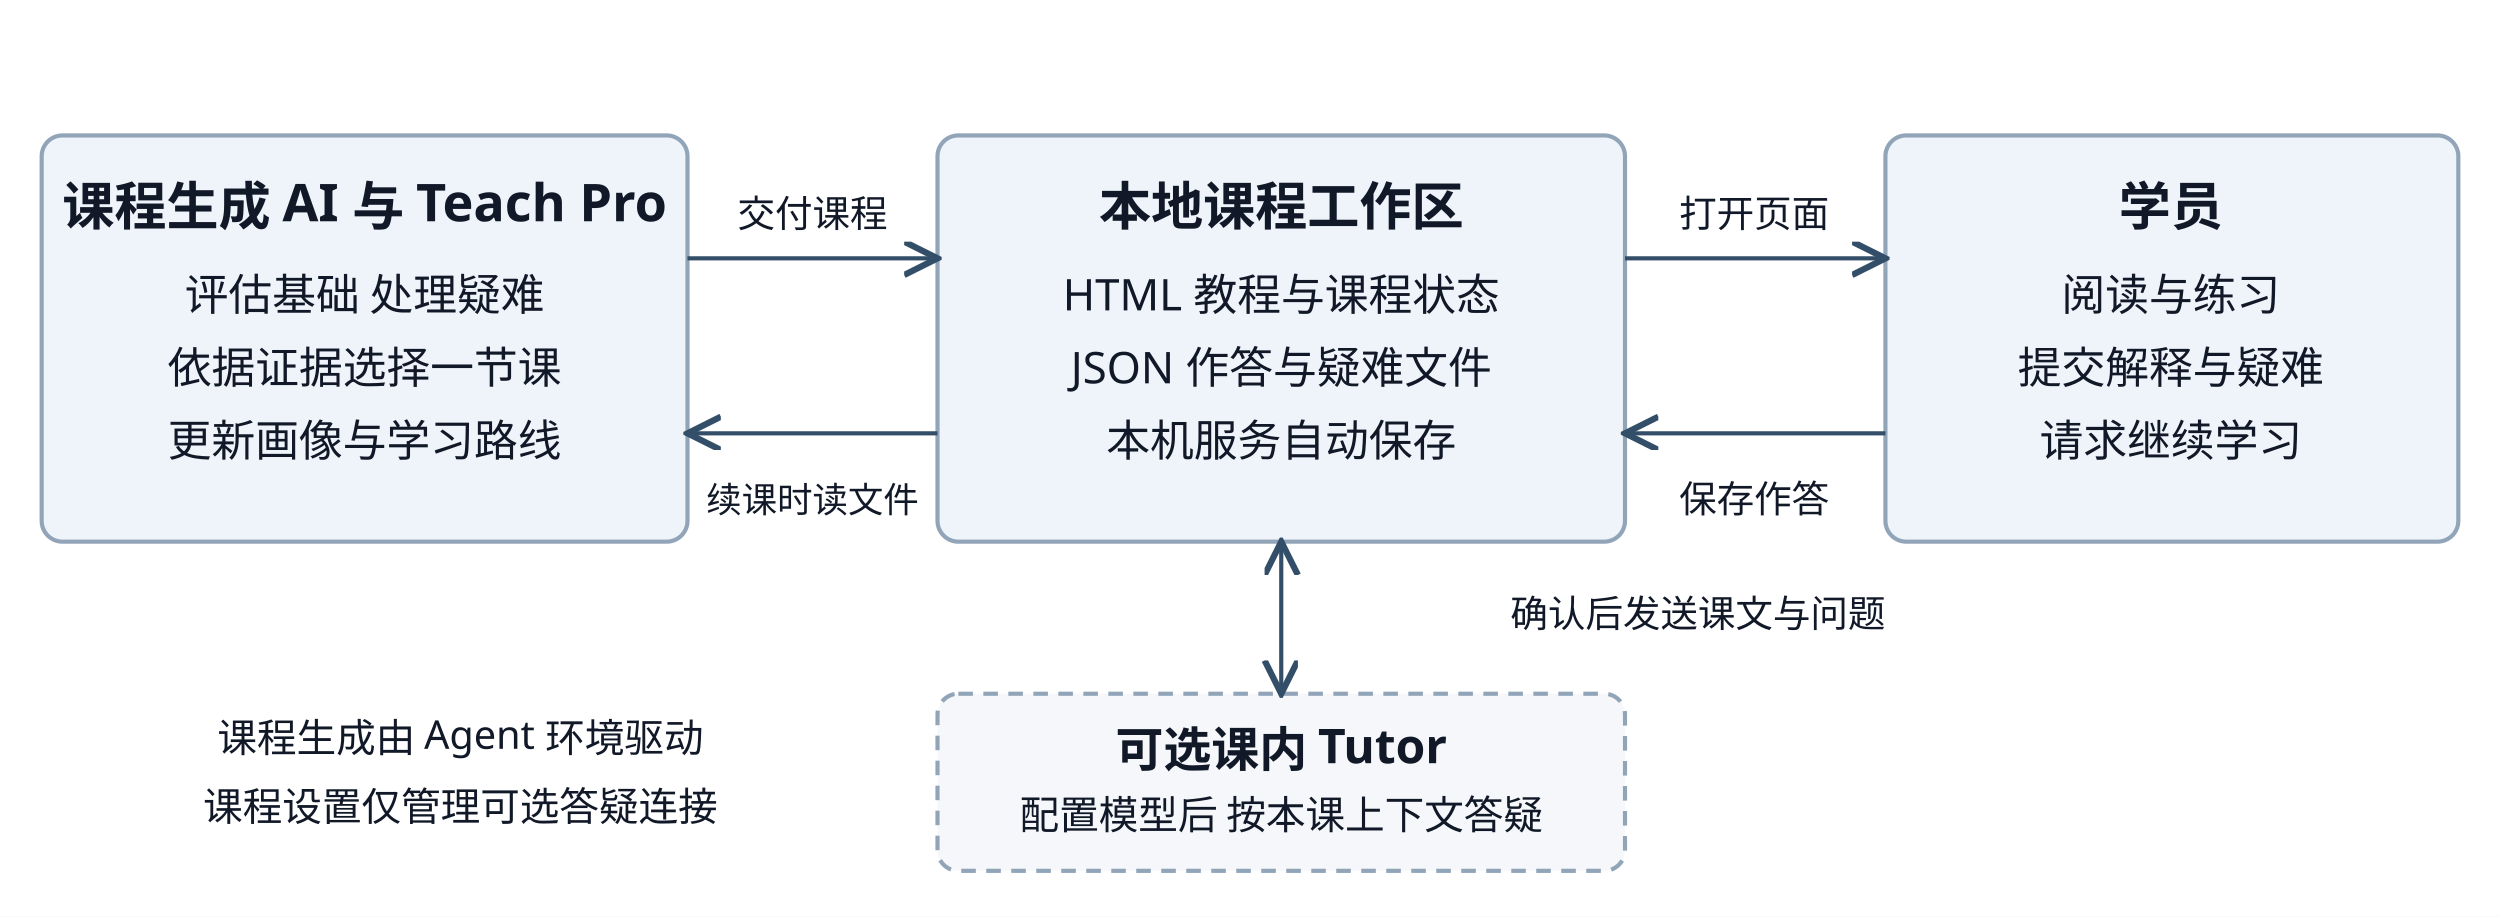
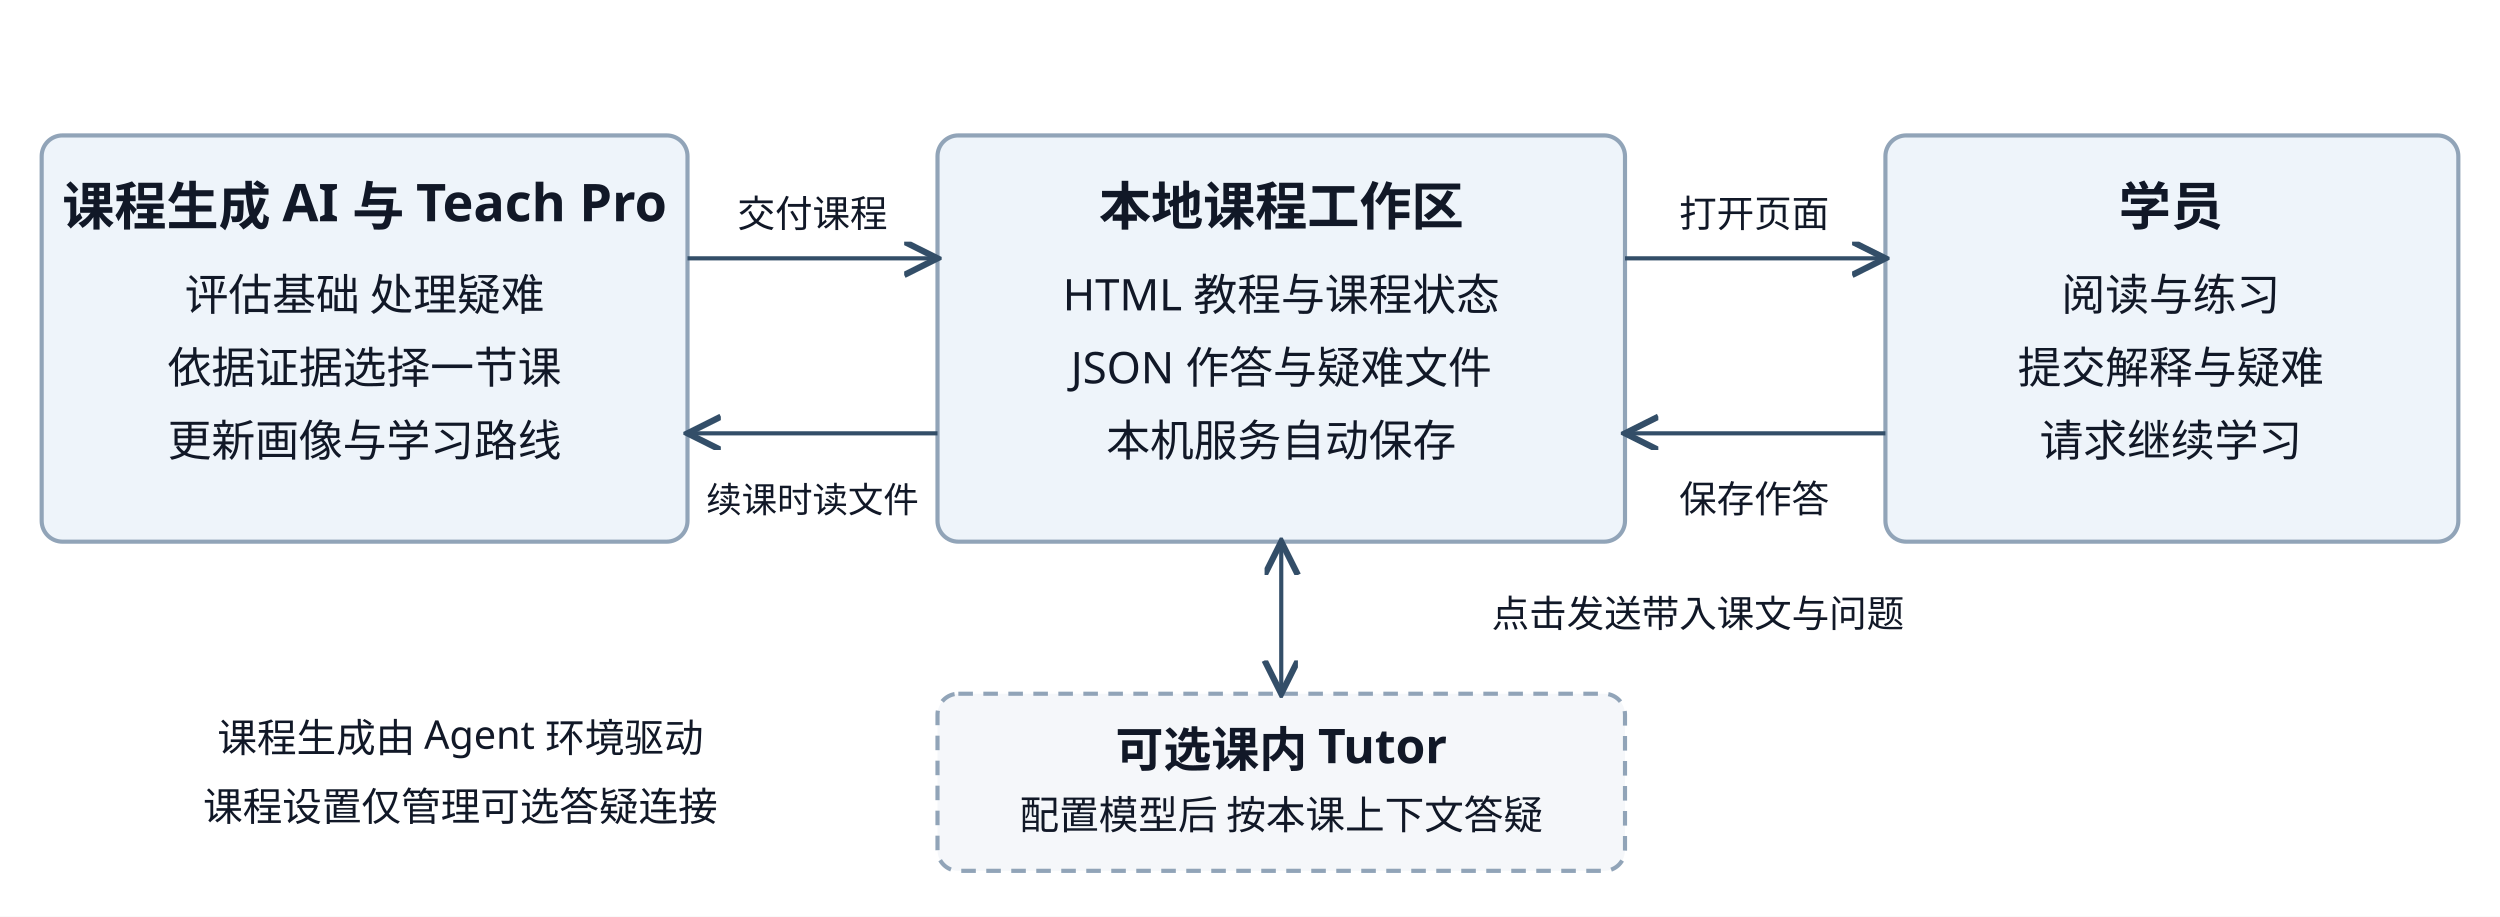
<svg xmlns="http://www.w3.org/2000/svg" width="1200" height="440" viewBox="0 0 1200 440">
  <defs>
    <marker id="arrow" markerWidth="9" markerHeight="9" refX="8" refY="4" orient="auto-start-reverse">
      <path d="M0 0 L8 4 L0 8" fill="none" stroke="#334e68" stroke-width="1.5" />
    </marker>
  </defs>
  <rect width="1200" height="440" fill="white" />
  <g font-family="Microsoft YaHei, sans-serif" fill="#111827" text-anchor="middle">
    <rect x="20" y="65" width="310" height="195" rx="10" fill="#eef4fa" stroke="#91a4b8" stroke-width="2" />
    <text x="175" y="108" font-size="25" font-weight="700">课程生成 AI 与 Teach Pro</text>
    <text x="175" y="149" font-size="21">评估基础  处理疑难</text>
    <text x="175" y="184" font-size="21">依据证据选择一节课</text>
    <text x="175" y="219" font-size="21">更新画像与学习路线</text>
    <rect x="450" y="65" width="330" height="195" rx="10" fill="#eef4fa" stroke="#91a4b8" stroke-width="2" />
    <text x="615" y="108" font-size="25" font-weight="700">本地课程工作区</text>
    <text x="615" y="149" font-size="21">HTML 教程与课程状态</text>
    <text x="615" y="184" font-size="21">JSON 作答与疑难文件</text>
    <text x="615" y="219" font-size="21">本机服务自动保存</text>
    <rect x="905" y="65" width="275" height="195" rx="10" fill="#eef4fa" stroke="#91a4b8" stroke-width="2" />
    <text x="1042" y="108" font-size="25" font-weight="700">学员</text>
    <text x="1042" y="149" font-size="21">阅读与练习</text>
    <text x="1042" y="184" font-size="21">提交解释与疑难</text>
    <text x="1042" y="219" font-size="21">请求继续学习</text>
    <path d="M330 124 H450" stroke="#334e68" stroke-width="2" marker-end="url(#arrow)" />
    <text x="390" y="109" font-size="18">交付课程</text>
    <path d="M450 208 H330" stroke="#334e68" stroke-width="2" marker-end="url(#arrow)" />
    <text x="390" y="246" font-size="17">续课时读文件</text>
    <path d="M780 124 H905" stroke="#334e68" stroke-width="2" marker-end="url(#arrow)" />
    <text x="842" y="109" font-size="18">打开页面</text>
    <path d="M905 208 H780" stroke="#334e68" stroke-width="2" marker-end="url(#arrow)" />
    <text x="842" y="246" font-size="18">保存作答</text>
    <rect x="450" y="333" width="330" height="85" rx="10" fill="#f5f7fa" stroke="#91a4b8" stroke-width="2" stroke-dasharray="7 5" />
    <text x="615" y="368" font-size="23" font-weight="700">可选课内 Tutor</text>
    <text x="615" y="398" font-size="19">配置模型后  按本课上下文答疑</text>
    <path d="M615 260 V333" stroke="#334e68" stroke-width="2" marker-start="url(#arrow)" marker-end="url(#arrow)" />
-     <text x="815" y="301" font-size="18">确认后发送课文与问题</text>
+     <text x="815" y="301" font-size="18">点击发送带入课文与问题</text>
    <text x="221" y="361" font-size="19">课程生成由 Agent 环境驱动</text>
    <text x="221" y="394" font-size="19">课程设置仅管理可选答疑连接</text>
  </g>
</svg>
